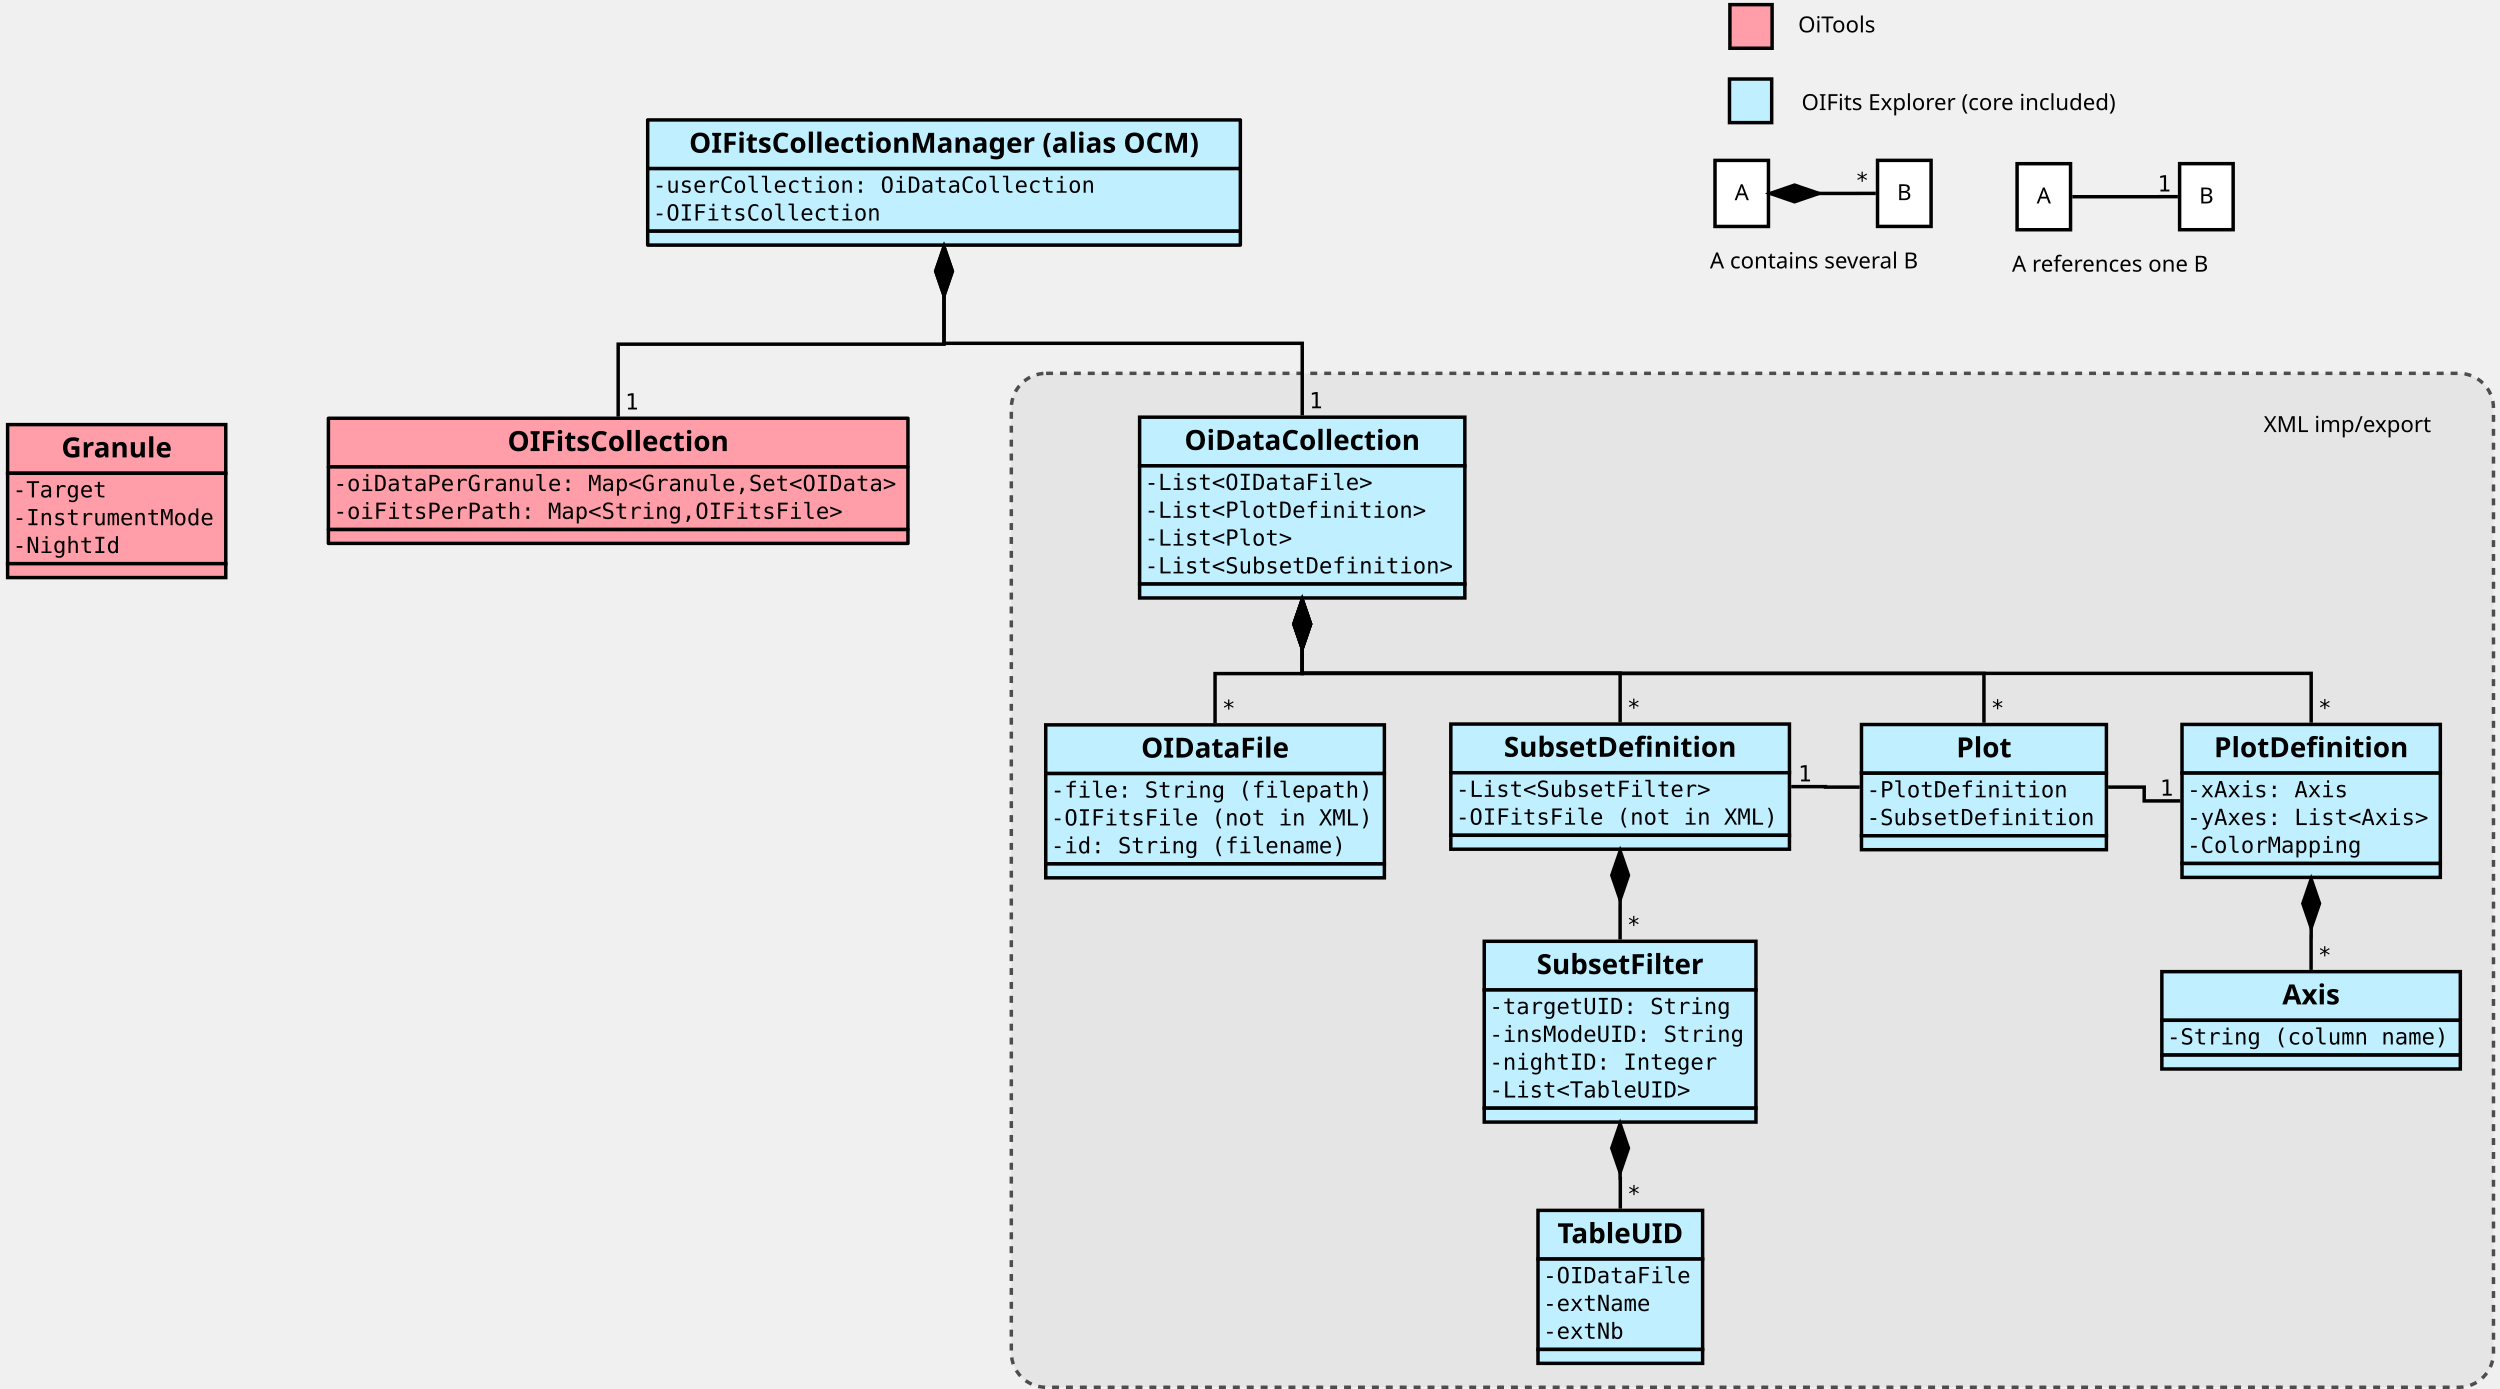
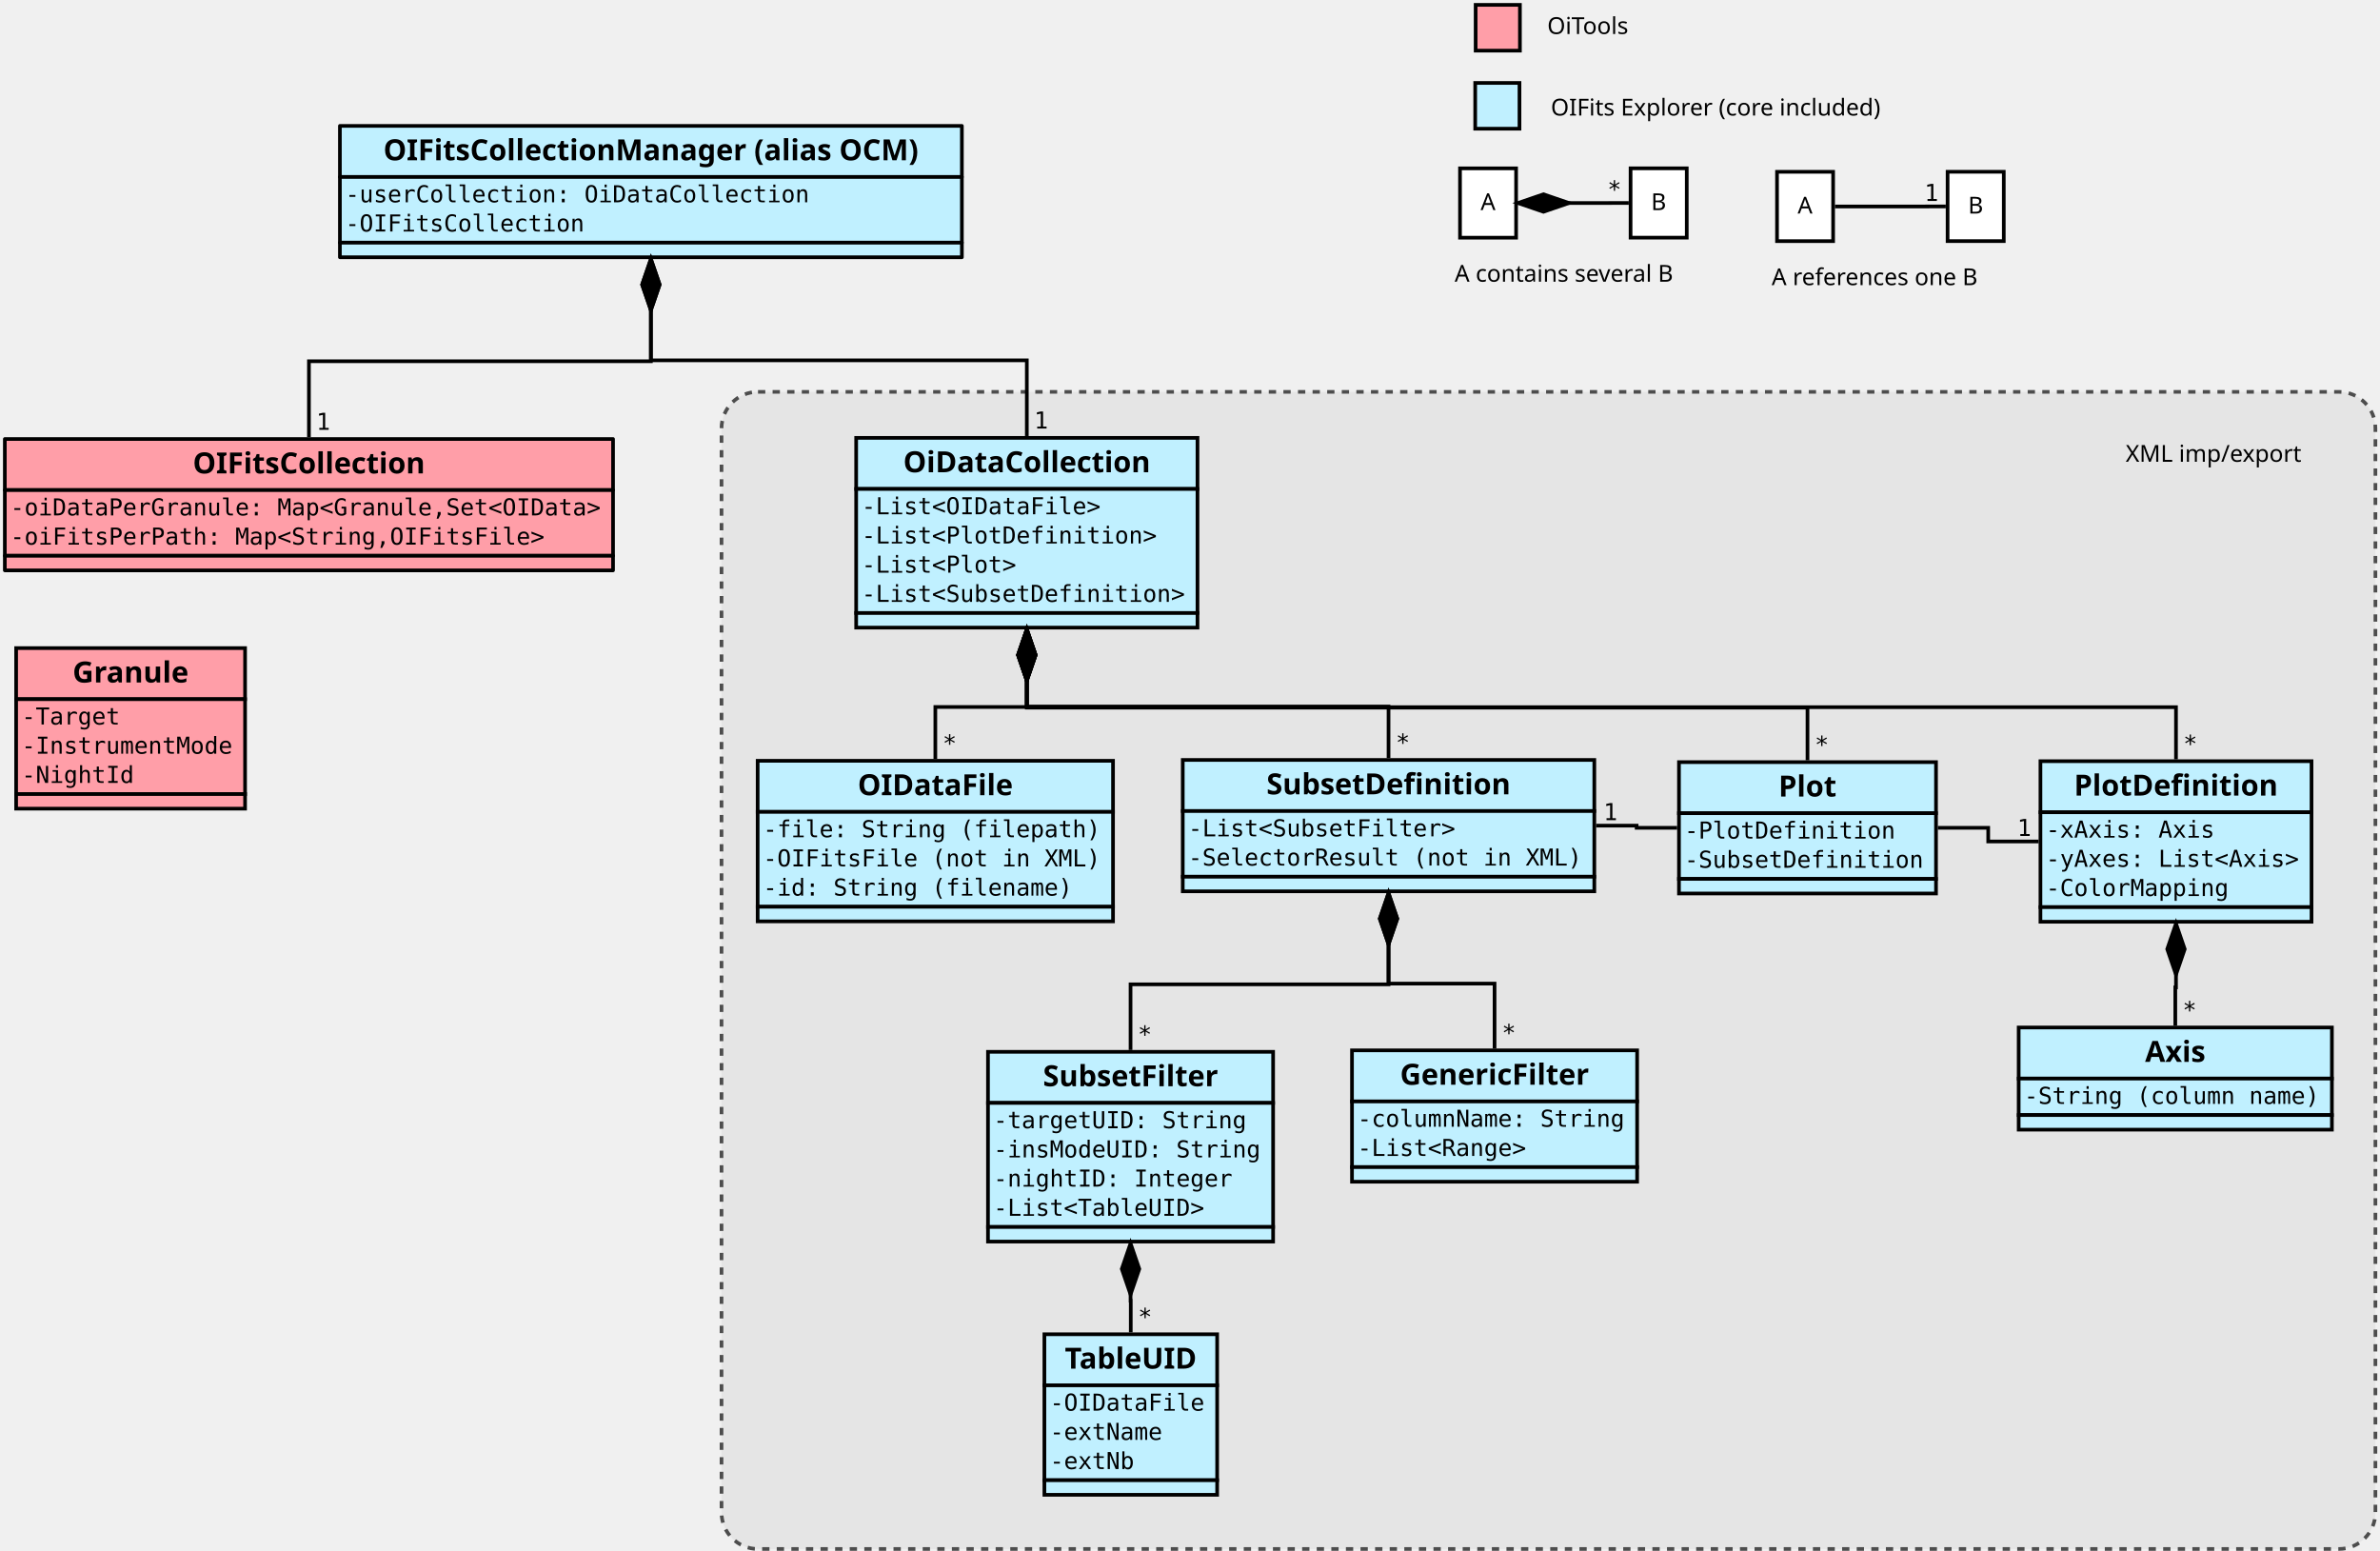
- <svg xmlns="http://www.w3.org/2000/svg" width="72cm" height="40cm" viewBox="-73 89 1433 799">
+ <svg xmlns="http://www.w3.org/2000/svg" width="66cm" height="43cm" viewBox="112 89 1302 850">
  <defs />
  <g id="Background">
-     <rect style="fill: #e5e5e5; fill-opacity: 1; stroke-opacity: 1; stroke-width: 2; stroke-linejoin: round; stroke-dasharray: 4; stroke: #4d4d4d" x="506.192" y="303.774" width="852.66" height="583.305" rx="20" ry="20" />
+     <rect style="fill: #e5e5e5; fill-opacity: 1; stroke-opacity: 1; stroke-width: 2; stroke-linejoin: round; stroke-dasharray: 4; stroke: #4d4d4d" x="506.192" y="303.774" width="906.621" height="634.226" rx="20" ry="20" />
    <g>
      <rect style="fill: #c0f0ff; fill-opacity: 1; stroke-opacity: 1; stroke-width: 2; stroke-linejoin: round; stroke: #000000" x="297" y="158" width="340.95" height="28" />
      <text font-size="16" style="fill: #000000; fill-opacity: 1; stroke: none;text-anchor:middle;font-family:sans-serif;font-style:normal;font-weight:700" x="467.475" y="176.852">OIFitsCollectionManager (alias OCM)</text>
      <rect style="fill: #c0f0ff; fill-opacity: 1; stroke-opacity: 1; stroke-width: 2; stroke-linejoin: round; stroke: #000000" x="297" y="186" width="340.95" height="36" />
      <text font-size="12.8" style="fill: #000000; fill-opacity: 1; stroke: none;text-anchor:start;font-family:monospace;font-style:normal;font-weight:normal" x="300" y="199.881">-userCollection: OiDataCollection</text>
      <text font-size="12.8" style="fill: #000000; fill-opacity: 1; stroke: none;text-anchor:start;font-family:monospace;font-style:normal;font-weight:normal" x="300" y="215.881">-OIFitsCollection</text>
      <rect style="fill: #c0f0ff; fill-opacity: 1; stroke-opacity: 1; stroke-width: 2; stroke-linejoin: round; stroke: #000000" x="297" y="222" width="340.95" height="8" />
    </g>
    <g>
      <rect style="fill: #ff9ea8; fill-opacity: 1; stroke-opacity: 1; stroke-width: 2; stroke-linejoin: round; stroke: #000000" x="113.324" y="329.622" width="333.4" height="28" />
      <text font-size="16" style="fill: #000000; fill-opacity: 1; stroke: none;text-anchor:middle;font-family:sans-serif;font-style:normal;font-weight:700" x="280.024" y="348.474">OIFitsCollection</text>
      <rect style="fill: #ff9ea8; fill-opacity: 1; stroke-opacity: 1; stroke-width: 2; stroke-linejoin: round; stroke: #000000" x="113.324" y="357.622" width="333.4" height="36" />
      <text font-size="12.8" style="fill: #000000; fill-opacity: 1; stroke: none;text-anchor:start;font-family:monospace;font-style:normal;font-weight:normal" x="116.324" y="371.503">-oiDataPerGranule: Map&lt;Granule,Set&lt;OIData&gt;</text>
      <text font-size="12.8" style="fill: #000000; fill-opacity: 1; stroke: none;text-anchor:start;font-family:monospace;font-style:normal;font-weight:normal" x="116.324" y="387.503">-oiFitsPerPath: Map&lt;String,OIFitsFile&gt;</text>
      <rect style="fill: #ff9ea8; fill-opacity: 1; stroke-opacity: 1; stroke-width: 2; stroke-linejoin: round; stroke: #000000" x="113.324" y="393.622" width="333.4" height="8" />
    </g>
    <g>
      <polyline style="fill: none; stroke-opacity: 1; stroke-width: 2; stroke: #000000" points="467.475,256.158 467.475,287 280.024,287 280.024,328.691 " />
      <polygon style="fill: #000000; fill-opacity: 1; stroke-opacity: 1; stroke-width: 2; stroke: #000000" fill-rule="evenodd" points="467.475,230.987 472.275,244.987 467.475,258.987 462.675,244.987 " />
      <text font-size="12.8" style="fill: #000000; fill-opacity: 1; stroke: none;text-anchor:middle;font-family:monospace;font-style:normal;font-weight:normal" x="373.75" y="283.981" />
      <text font-size="12.8" style="fill: #000000; fill-opacity: 1; stroke: none;text-anchor:start;font-family:monospace;font-style:normal;font-weight:normal" x="478.475" y="242.868" />
      <text font-size="12.8" style="fill: #000000; fill-opacity: 1; stroke: none;text-anchor:start;font-family:monospace;font-style:normal;font-weight:normal" x="284.024" y="324.572">1</text>
    </g>
    <rect style="fill: #ff9ea8; fill-opacity: 1; stroke-opacity: 1; stroke-width: 2; stroke: #000000" x="919.58" y="91.67" width="24.276" height="25.085" rx="0" ry="0" />
    <rect style="fill: #c0f0ff; fill-opacity: 1; stroke-opacity: 1; stroke-width: 2; stroke: #000000" x="919.338" y="134.458" width="24.276" height="25.085" rx="0" ry="0" />
    <text font-size="12.8" style="fill: #000000; fill-opacity: 1; stroke: none;text-anchor:start;font-family:sans-serif;font-style:normal;font-weight:normal" x="958.836" y="107.63">
      <tspan x="958.836" y="107.63">OiTools</tspan>
    </text>
    <text font-size="12.8" style="fill: #000000; fill-opacity: 1; stroke: none;text-anchor:start;font-family:sans-serif;font-style:normal;font-weight:normal" x="960.786" y="152.318">
      <tspan x="960.786" y="152.318">OIFits Explorer (core included)</tspan>
    </text>
    <g>
      <rect style="fill: #ffffff; fill-opacity: 1; stroke-opacity: 1; stroke-width: 2; stroke: #000000" x="911.008" y="181.278" width="30.75" height="38" rx="0" ry="0" />
      <text font-size="12.8" style="fill: #000000; fill-opacity: 1; stroke: none;text-anchor:middle;font-family:sans-serif;font-style:normal;font-weight:normal" x="926.383" y="204.16">
        <tspan x="926.383" y="204.16">A</tspan>
      </text>
    </g>
    <g>
      <rect style="fill: #ffffff; fill-opacity: 1; stroke-opacity: 1; stroke-width: 2; stroke: #000000" x="1004.51" y="181.258" width="30.8" height="38" rx="0" ry="0" />
      <text font-size="12.8" style="fill: #000000; fill-opacity: 1; stroke: none;text-anchor:middle;font-family:sans-serif;font-style:normal;font-weight:normal" x="1019.91" y="204.14">
        <tspan x="1019.91" y="204.14">B</tspan>
      </text>
    </g>
    <g>
      <polyline style="fill: none; stroke-opacity: 1; stroke-width: 2; stroke: #000000" points="967.932,200.278 993.296,200.278 993.296,200.258 1003.52,200.258 " />
      <polygon style="fill: #000000; fill-opacity: 1; stroke-opacity: 1; stroke-width: 2; stroke: #000000" fill-rule="evenodd" points="942.76,200.278 956.76,195.478 970.76,200.278 956.76,205.078 " />
      <text font-size="12.8" style="fill: #000000; fill-opacity: 1; stroke: none;text-anchor:start;font-family:monospace;font-style:normal;font-weight:normal" x="995.296" y="197.249" />
      <text font-size="12.8" style="fill: #000000; fill-opacity: 1; stroke: none;text-anchor:start;font-family:monospace;font-style:normal;font-weight:normal" x="974.76" y="197.26" />
      <text font-size="12.8" style="fill: #000000; fill-opacity: 1; stroke: none;text-anchor:end;font-family:monospace;font-style:normal;font-weight:normal" x="999.524" y="197.239">*</text>
    </g>
    <text font-size="12.8" style="fill: #000000; fill-opacity: 1; stroke: none;text-anchor:start;font-family:sans-serif;font-style:normal;font-weight:normal" x="908.078" y="243.396">
      <tspan x="908.078" y="243.396">A contains several B</tspan>
    </text>
    <g>
      <rect style="fill: #c0f0ff; fill-opacity: 1; stroke-opacity: 1; stroke-width: 2; stroke: #000000" x="580" y="329" width="187.1" height="28" />
      <text font-size="16" style="fill: #000000; fill-opacity: 1; stroke: none;text-anchor:middle;font-family:sans-serif;font-style:normal;font-weight:700" x="673.55" y="347.852">OiDataCollection</text>
      <rect style="fill: #c0f0ff; fill-opacity: 1; stroke-opacity: 1; stroke-width: 2; stroke: #000000" x="580" y="357" width="187.1" height="68" />
      <text font-size="12.8" style="fill: #000000; fill-opacity: 1; stroke: none;text-anchor:start;font-family:monospace;font-style:normal;font-weight:normal" x="583" y="370.881">-List&lt;OIDataFile&gt;</text>
      <text font-size="12.8" style="fill: #000000; fill-opacity: 1; stroke: none;text-anchor:start;font-family:monospace;font-style:normal;font-weight:normal" x="583" y="386.881">-List&lt;PlotDefinition&gt;</text>
      <text font-size="12.8" style="fill: #000000; fill-opacity: 1; stroke: none;text-anchor:start;font-family:monospace;font-style:normal;font-weight:normal" x="583" y="402.881">-List&lt;Plot&gt;</text>
      <text font-size="12.8" style="fill: #000000; fill-opacity: 1; stroke: none;text-anchor:start;font-family:monospace;font-style:normal;font-weight:normal" x="583" y="418.881">-List&lt;SubsetDefinition&gt;</text>
      <rect style="fill: #c0f0ff; fill-opacity: 1; stroke-opacity: 1; stroke-width: 2; stroke: #000000" x="580" y="425" width="187.1" height="8" />
    </g>
    <g>
      <polyline style="fill: none; stroke-opacity: 1; stroke-width: 2; stroke: #000000" points="467.475,256.181 467.475,286.501 673.55,286.501 673.55,327.994 " />
      <polygon style="fill: #000000; fill-opacity: 1; stroke-opacity: 1; stroke-width: 2; stroke: #000000" fill-rule="evenodd" points="467.475,231.009 472.275,245.009 467.475,259.009 462.675,245.009 " />
      <text font-size="12.8" style="fill: #000000; fill-opacity: 1; stroke: none;text-anchor:middle;font-family:monospace;font-style:normal;font-weight:normal" x="570.513" y="283.483" />
      <text font-size="12.8" style="fill: #000000; fill-opacity: 1; stroke: none;text-anchor:start;font-family:monospace;font-style:normal;font-weight:normal" x="478.475" y="242.89" />
      <text font-size="12.8" style="fill: #000000; fill-opacity: 1; stroke: none;text-anchor:start;font-family:monospace;font-style:normal;font-weight:normal" x="677.55" y="323.875">1</text>
    </g>
    <g>
      <rect style="fill: #c0f0ff; fill-opacity: 1; stroke-opacity: 1; stroke-width: 2; stroke: #000000" x="526" y="506" width="194.8" height="28" />
      <text font-size="16" style="fill: #000000; fill-opacity: 1; stroke: none;text-anchor:middle;font-family:sans-serif;font-style:normal;font-weight:700" x="623.4" y="524.852">OIDataFile</text>
      <rect style="fill: #c0f0ff; fill-opacity: 1; stroke-opacity: 1; stroke-width: 2; stroke: #000000" x="526" y="534" width="194.8" height="52" />
      <text font-size="12.8" style="fill: #000000; fill-opacity: 1; stroke: none;text-anchor:start;font-family:monospace;font-style:normal;font-weight:normal" x="529" y="547.881">-file: String (filepath)</text>
      <text font-size="12.8" style="fill: #000000; fill-opacity: 1; stroke: none;text-anchor:start;font-family:monospace;font-style:normal;font-weight:normal" x="529" y="563.881">-OIFitsFile (not in XML)</text>
      <text font-size="12.8" style="fill: #000000; fill-opacity: 1; stroke: none;text-anchor:start;font-family:monospace;font-style:normal;font-weight:normal" x="529" y="579.881">-id: String (filename)</text>
      <rect style="fill: #c0f0ff; fill-opacity: 1; stroke-opacity: 1; stroke-width: 2; stroke: #000000" x="526" y="586" width="194.8" height="8" />
    </g>
    <g>
      <polyline style="fill: none; stroke-opacity: 1; stroke-width: 2; stroke: #000000" points="673.55,459.178 673.55,476.5 623.4,476.5 623.4,504.995 " />
      <polygon style="fill: #000000; fill-opacity: 1; stroke-opacity: 1; stroke-width: 2; stroke: #000000" fill-rule="evenodd" points="673.55,434.006 678.35,448.006 673.55,462.006 668.75,448.006 " />
      <text font-size="12.8" style="fill: #000000; fill-opacity: 1; stroke: none;text-anchor:middle;font-family:monospace;font-style:normal;font-weight:normal" x="648.475" y="473.482" />
      <text font-size="12.8" style="fill: #000000; fill-opacity: 1; stroke: none;text-anchor:start;font-family:monospace;font-style:normal;font-weight:normal" x="684.55" y="445.888" />
      <text font-size="12.8" style="fill: #000000; fill-opacity: 1; stroke: none;text-anchor:start;font-family:monospace;font-style:normal;font-weight:normal" x="627.4" y="500.876">*</text>
    </g>
    <g>
-       <rect style="fill: #c0f0ff; fill-opacity: 1; stroke-opacity: 1; stroke-width: 2; stroke: #000000" x="1179.67" y="505.752" width="148.6" height="28" />
-       <text font-size="16" style="fill: #000000; fill-opacity: 1; stroke: none;text-anchor:middle;font-family:sans-serif;font-style:normal;font-weight:700" x="1253.97" y="524.604">PlotDefinition</text>
-       <rect style="fill: #c0f0ff; fill-opacity: 1; stroke-opacity: 1; stroke-width: 2; stroke: #000000" x="1179.67" y="533.752" width="148.6" height="52" />
-       <text font-size="12.8" style="fill: #000000; fill-opacity: 1; stroke: none;text-anchor:start;font-family:monospace;font-style:normal;font-weight:normal" x="1182.67" y="547.633">-xAxis: Axis</text>
-       <text font-size="12.8" style="fill: #000000; fill-opacity: 1; stroke: none;text-anchor:start;font-family:monospace;font-style:normal;font-weight:normal" x="1182.67" y="563.633">-yAxes: List&lt;Axis&gt;</text>
-       <text font-size="12.8" style="fill: #000000; fill-opacity: 1; stroke: none;text-anchor:start;font-family:monospace;font-style:normal;font-weight:normal" x="1182.67" y="579.633">-ColorMapping</text>
-       <rect style="fill: #c0f0ff; fill-opacity: 1; stroke-opacity: 1; stroke-width: 2; stroke: #000000" x="1179.67" y="585.752" width="148.6" height="8" />
-     </g>
-     <g>
-       <polyline style="fill: none; stroke-opacity: 1; stroke-width: 2; stroke: #000000" points="673.55,459.178 673.55,476.376 1253.97,476.376 1253.97,504.747 " />
-       <polygon style="fill: #000000; fill-opacity: 1; stroke-opacity: 1; stroke-width: 2; stroke: #000000" fill-rule="evenodd" points="673.55,434.006 678.35,448.006 673.55,462.006 668.75,448.006 " />
-       <text font-size="12.8" style="fill: #000000; fill-opacity: 1; stroke: none;text-anchor:middle;font-family:monospace;font-style:normal;font-weight:normal" x="963.76" y="473.358" />
-       <text font-size="12.8" style="fill: #000000; fill-opacity: 1; stroke: none;text-anchor:start;font-family:monospace;font-style:normal;font-weight:normal" x="684.55" y="445.888" />
-       <text font-size="12.8" style="fill: #000000; fill-opacity: 1; stroke: none;text-anchor:start;font-family:monospace;font-style:normal;font-weight:normal" x="1257.97" y="500.628">*</text>
-     </g>
-     <g>
-       <rect style="fill: #c0f0ff; fill-opacity: 1; stroke-opacity: 1; stroke-width: 2; stroke: #000000" x="1168.07" y="647.968" width="171.7" height="28" />
-       <text font-size="16" style="fill: #000000; fill-opacity: 1; stroke: none;text-anchor:middle;font-family:sans-serif;font-style:normal;font-weight:700" x="1253.92" y="666.82">Axis</text>
-       <rect style="fill: #c0f0ff; fill-opacity: 1; stroke-opacity: 1; stroke-width: 2; stroke: #000000" x="1168.07" y="675.968" width="171.7" height="20" />
-       <text font-size="12.8" style="fill: #000000; fill-opacity: 1; stroke: none;text-anchor:start;font-family:monospace;font-style:normal;font-weight:normal" x="1171.07" y="689.849">-String (column name)</text>
-       <rect style="fill: #c0f0ff; fill-opacity: 1; stroke-opacity: 1; stroke-width: 2; stroke: #000000" x="1168.07" y="695.968" width="171.7" height="8" />
-     </g>
-     <g>
-       <polyline style="fill: none; stroke-opacity: 1; stroke-width: 2; stroke: #000000" points="1253.97,619.929 1253.97,627.859 1253.92,627.859 1253.92,646.961 " />
-       <polygon style="fill: #000000; fill-opacity: 1; stroke-opacity: 1; stroke-width: 2; stroke: #000000" fill-rule="evenodd" points="1253.97,594.757 1258.77,608.757 1253.97,622.757 1249.17,608.757 " />
-       <text font-size="12.8" style="fill: #000000; fill-opacity: 1; stroke: none;text-anchor:middle;font-family:monospace;font-style:normal;font-weight:normal" x="1253.95" y="624.84" />
-       <text font-size="12.8" style="fill: #000000; fill-opacity: 1; stroke: none;text-anchor:start;font-family:monospace;font-style:normal;font-weight:normal" x="1264.97" y="606.639" />
-       <text font-size="12.8" style="fill: #000000; fill-opacity: 1; stroke: none;text-anchor:start;font-family:monospace;font-style:normal;font-weight:normal" x="1257.92" y="642.842">*</text>
-     </g>
-     <text font-size="12.8" style="fill: #000000; fill-opacity: 1; stroke: none;text-anchor:start;font-family:sans-serif;font-style:normal;font-weight:normal" x="932.522" y="595.426">
-       <tspan x="932.522" y="595.426" />
-     </text>
-     <text font-size="12.8" style="fill: #000000; fill-opacity: 1; stroke: none;text-anchor:start;font-family:sans-serif;font-style:normal;font-weight:normal" x="1226.65" y="337.566">
-       <tspan x="1226.65" y="337.566">XML imp/export</tspan>
-     </text>
-     <g>
-       <rect style="fill: #c0f0ff; fill-opacity: 1; stroke-opacity: 1; stroke-width: 2; stroke: #000000" x="995.272" y="505.81" width="140.9" height="28" />
-       <text font-size="16" style="fill: #000000; fill-opacity: 1; stroke: none;text-anchor:middle;font-family:sans-serif;font-style:normal;font-weight:700" x="1065.72" y="524.662">Plot</text>
-       <rect style="fill: #c0f0ff; fill-opacity: 1; stroke-opacity: 1; stroke-width: 2; stroke: #000000" x="995.272" y="533.81" width="140.9" height="36" />
-       <text font-size="12.8" style="fill: #000000; fill-opacity: 1; stroke: none;text-anchor:start;font-family:monospace;font-style:normal;font-weight:normal" x="998.272" y="547.691">-PlotDefinition</text>
-       <text font-size="12.8" style="fill: #000000; fill-opacity: 1; stroke: none;text-anchor:start;font-family:monospace;font-style:normal;font-weight:normal" x="998.272" y="563.691">-SubsetDefinition</text>
-       <rect style="fill: #c0f0ff; fill-opacity: 1; stroke-opacity: 1; stroke-width: 2; stroke: #000000" x="995.272" y="569.81" width="140.9" height="8" />
-     </g>
-     <g>
-       <polyline style="fill: none; stroke-opacity: 1; stroke-width: 2; stroke: #000000" points="1178.66,549.752 1157.92,549.752 1157.92,541.81 1137.18,541.81 " />
-       <text font-size="12.8" style="fill: #000000; fill-opacity: 1; stroke: none;text-anchor:start;font-family:monospace;font-style:normal;font-weight:normal" x="1159.92" y="542.762" />
-       <text font-size="12.8" style="fill: #000000; fill-opacity: 1; stroke: none;text-anchor:end;font-family:monospace;font-style:normal;font-weight:normal" x="1174.66" y="546.733">1</text>
-       <text font-size="12.8" style="fill: #000000; fill-opacity: 1; stroke: none;text-anchor:start;font-family:monospace;font-style:normal;font-weight:normal" x="1141.18" y="538.791" />
-     </g>
-     <g>
-       <polyline style="fill: none; stroke-opacity: 1; stroke-width: 2; stroke: #000000" points="673.55,459.178 673.55,476.404 1065.72,476.404 1065.72,504.801 " />
-       <polygon style="fill: #000000; fill-opacity: 1; stroke-opacity: 1; stroke-width: 2; stroke: #000000" fill-rule="evenodd" points="673.55,434.006 678.35,448.006 673.55,462.006 668.75,448.006 " />
-       <text font-size="12.8" style="fill: #000000; fill-opacity: 1; stroke: none;text-anchor:middle;font-family:monospace;font-style:normal;font-weight:normal" x="869.636" y="473.385" />
-       <text font-size="12.8" style="fill: #000000; fill-opacity: 1; stroke: none;text-anchor:start;font-family:monospace;font-style:normal;font-weight:normal" x="684.55" y="445.888" />
-       <text font-size="12.8" style="fill: #000000; fill-opacity: 1; stroke: none;text-anchor:start;font-family:monospace;font-style:normal;font-weight:normal" x="1069.72" y="500.682">*</text>
+       <rect style="fill: #c0f0ff; fill-opacity: 1; stroke-opacity: 1; stroke-width: 2; stroke: #000000" x="1229.19" y="506.211" width="148.6" height="28" />
+       <text font-size="16" style="fill: #000000; fill-opacity: 1; stroke: none;text-anchor:middle;font-family:sans-serif;font-style:normal;font-weight:700" x="1303.49" y="525.062">PlotDefinition</text>
+       <rect style="fill: #c0f0ff; fill-opacity: 1; stroke-opacity: 1; stroke-width: 2; stroke: #000000" x="1229.19" y="534.211" width="148.6" height="52" />
+       <text font-size="12.8" style="fill: #000000; fill-opacity: 1; stroke: none;text-anchor:start;font-family:monospace;font-style:normal;font-weight:normal" x="1232.19" y="548.092">-xAxis: Axis</text>
+       <text font-size="12.8" style="fill: #000000; fill-opacity: 1; stroke: none;text-anchor:start;font-family:monospace;font-style:normal;font-weight:normal" x="1232.19" y="564.092">-yAxes: List&lt;Axis&gt;</text>
+       <text font-size="12.8" style="fill: #000000; fill-opacity: 1; stroke: none;text-anchor:start;font-family:monospace;font-style:normal;font-weight:normal" x="1232.19" y="580.092">-ColorMapping</text>
+       <rect style="fill: #c0f0ff; fill-opacity: 1; stroke-opacity: 1; stroke-width: 2; stroke: #000000" x="1229.19" y="586.211" width="148.6" height="8" />
+     </g>
+     <g>
+       <polyline style="fill: none; stroke-opacity: 1; stroke-width: 2; stroke: #000000" points="673.55,459.178 673.55,476.606 1303.49,476.606 1303.49,505.205 " />
+       <polygon style="fill: #000000; fill-opacity: 1; stroke-opacity: 1; stroke-width: 2; stroke: #000000" fill-rule="evenodd" points="673.55,434.006 678.35,448.006 673.55,462.006 668.75,448.006 " />
+       <text font-size="12.8" style="fill: #000000; fill-opacity: 1; stroke: none;text-anchor:middle;font-family:monospace;font-style:normal;font-weight:normal" x="988.519" y="473.587" />
+       <text font-size="12.8" style="fill: #000000; fill-opacity: 1; stroke: none;text-anchor:start;font-family:monospace;font-style:normal;font-weight:normal" x="684.55" y="445.888" />
+       <text font-size="12.8" style="fill: #000000; fill-opacity: 1; stroke: none;text-anchor:start;font-family:monospace;font-style:normal;font-weight:normal" x="1307.49" y="501.086">*</text>
+     </g>
+     <g>
+       <rect style="fill: #c0f0ff; fill-opacity: 1; stroke-opacity: 1; stroke-width: 2; stroke: #000000" x="1217.26" y="652.173" width="171.7" height="28" />
+       <text font-size="16" style="fill: #000000; fill-opacity: 1; stroke: none;text-anchor:middle;font-family:sans-serif;font-style:normal;font-weight:700" x="1303.11" y="671.025">Axis</text>
+       <rect style="fill: #c0f0ff; fill-opacity: 1; stroke-opacity: 1; stroke-width: 2; stroke: #000000" x="1217.26" y="680.173" width="171.7" height="20" />
+       <text font-size="12.8" style="fill: #000000; fill-opacity: 1; stroke: none;text-anchor:start;font-family:monospace;font-style:normal;font-weight:normal" x="1220.26" y="694.054">-String (column name)</text>
+       <rect style="fill: #c0f0ff; fill-opacity: 1; stroke-opacity: 1; stroke-width: 2; stroke: #000000" x="1217.26" y="700.173" width="171.7" height="8" />
+     </g>
+     <g>
+       <polyline style="fill: none; stroke-opacity: 1; stroke-width: 2; stroke: #000000" points="1303.49,620.388 1303.49,630.191 1303.11,630.191 1303.11,651.166 " />
+       <polygon style="fill: #000000; fill-opacity: 1; stroke-opacity: 1; stroke-width: 2; stroke: #000000" fill-rule="evenodd" points="1303.49,595.216 1308.29,609.216 1303.49,623.216 1298.69,609.216 " />
+       <text font-size="12.8" style="fill: #000000; fill-opacity: 1; stroke: none;text-anchor:middle;font-family:monospace;font-style:normal;font-weight:normal" x="1303.3" y="627.172" />
+       <text font-size="12.8" style="fill: #000000; fill-opacity: 1; stroke: none;text-anchor:start;font-family:monospace;font-style:normal;font-weight:normal" x="1314.49" y="607.097" />
+       <text font-size="12.8" style="fill: #000000; fill-opacity: 1; stroke: none;text-anchor:start;font-family:monospace;font-style:normal;font-weight:normal" x="1307.11" y="647.047">*</text>
+     </g>
+     <text font-size="12.8" style="fill: #000000; fill-opacity: 1; stroke: none;text-anchor:start;font-family:sans-serif;font-style:normal;font-weight:normal" x="959.502" y="620.887">
+       <tspan x="959.502" y="620.887" />
+     </text>
+     <text font-size="12.8" style="fill: #000000; fill-opacity: 1; stroke: none;text-anchor:start;font-family:sans-serif;font-style:normal;font-weight:normal" x="1275.93" y="342.105">
+       <tspan x="1275.93" y="342.105">XML imp/export</tspan>
+     </text>
+     <g>
+       <rect style="fill: #c0f0ff; fill-opacity: 1; stroke-opacity: 1; stroke-width: 2; stroke: #000000" x="1031.04" y="506.727" width="140.9" height="28" />
+       <text font-size="16" style="fill: #000000; fill-opacity: 1; stroke: none;text-anchor:middle;font-family:sans-serif;font-style:normal;font-weight:700" x="1101.49" y="525.579">Plot</text>
+       <rect style="fill: #c0f0ff; fill-opacity: 1; stroke-opacity: 1; stroke-width: 2; stroke: #000000" x="1031.04" y="534.727" width="140.9" height="36" />
+       <text font-size="12.8" style="fill: #000000; fill-opacity: 1; stroke: none;text-anchor:start;font-family:monospace;font-style:normal;font-weight:normal" x="1034.04" y="548.608">-PlotDefinition</text>
+       <text font-size="12.8" style="fill: #000000; fill-opacity: 1; stroke: none;text-anchor:start;font-family:monospace;font-style:normal;font-weight:normal" x="1034.04" y="564.608">-SubsetDefinition</text>
+       <rect style="fill: #c0f0ff; fill-opacity: 1; stroke-opacity: 1; stroke-width: 2; stroke: #000000" x="1031.04" y="570.727" width="140.9" height="8" />
+     </g>
+     <g>
+       <polyline style="fill: none; stroke-opacity: 1; stroke-width: 2; stroke: #000000" points="1228.18,550.211 1200.56,550.211 1200.56,542.727 1172.94,542.727 " />
+       <text font-size="12.8" style="fill: #000000; fill-opacity: 1; stroke: none;text-anchor:start;font-family:monospace;font-style:normal;font-weight:normal" x="1202.56" y="543.45" />
+       <text font-size="12.8" style="fill: #000000; fill-opacity: 1; stroke: none;text-anchor:end;font-family:monospace;font-style:normal;font-weight:normal" x="1224.18" y="547.192">1</text>
+       <text font-size="12.8" style="fill: #000000; fill-opacity: 1; stroke: none;text-anchor:start;font-family:monospace;font-style:normal;font-weight:normal" x="1176.94" y="539.708" />
+     </g>
+     <g>
+       <polyline style="fill: none; stroke-opacity: 1; stroke-width: 2; stroke: #000000" points="673.55,459.178 673.55,476.862 1101.49,476.862 1101.49,505.718 " />
+       <polygon style="fill: #000000; fill-opacity: 1; stroke-opacity: 1; stroke-width: 2; stroke: #000000" fill-rule="evenodd" points="673.55,434.006 678.35,448.006 673.55,462.006 668.75,448.006 " />
+       <text font-size="12.8" style="fill: #000000; fill-opacity: 1; stroke: none;text-anchor:middle;font-family:monospace;font-style:normal;font-weight:normal" x="887.518" y="473.843" />
+       <text font-size="12.8" style="fill: #000000; fill-opacity: 1; stroke: none;text-anchor:start;font-family:monospace;font-style:normal;font-weight:normal" x="684.55" y="445.888" />
+       <text font-size="12.8" style="fill: #000000; fill-opacity: 1; stroke: none;text-anchor:start;font-family:monospace;font-style:normal;font-weight:normal" x="1105.49" y="501.599">*</text>
    </g>
    <g>
      <rect style="fill: #ffffff; fill-opacity: 1; stroke-opacity: 1; stroke-width: 2; stroke: #000000" x="1084.79" y="183.167" width="30.75" height="38" rx="0" ry="0" />
      <text font-size="12.8" style="fill: #000000; fill-opacity: 1; stroke: none;text-anchor:middle;font-family:sans-serif;font-style:normal;font-weight:normal" x="1100.16" y="206.049">
        <tspan x="1100.16" y="206.049">A</tspan>
      </text>
    </g>
    <g>
      <rect style="fill: #ffffff; fill-opacity: 1; stroke-opacity: 1; stroke-width: 2; stroke: #000000" x="1178.29" y="183.147" width="30.8" height="38" rx="0" ry="0" />
      <text font-size="12.8" style="fill: #000000; fill-opacity: 1; stroke: none;text-anchor:middle;font-family:sans-serif;font-style:normal;font-weight:normal" x="1193.69" y="206.029">
        <tspan x="1193.69" y="206.029">B</tspan>
      </text>
    </g>
    <g>
      <polyline style="fill: none; stroke-opacity: 1; stroke-width: 2; stroke: #000000" points="1116.54,202.167 1167.07,202.168 1167.07,202.148 1177.3,202.148 " />
      <text font-size="12.8" style="fill: #000000; fill-opacity: 1; stroke: none;text-anchor:start;font-family:monospace;font-style:normal;font-weight:normal" x="1169.07" y="199.139" />
      <text font-size="12.8" style="fill: #000000; fill-opacity: 1; stroke: none;text-anchor:start;font-family:monospace;font-style:normal;font-weight:normal" x="1120.54" y="199.149" />
      <text font-size="12.8" style="fill: #000000; fill-opacity: 1; stroke: none;text-anchor:end;font-family:monospace;font-style:normal;font-weight:normal" x="1173.3" y="199.129">1</text>
    </g>
    <text font-size="12.8" style="fill: #000000; fill-opacity: 1; stroke: none;text-anchor:start;font-family:sans-serif;font-style:normal;font-weight:normal" x="1081.86" y="245.286">
      <tspan x="1081.86" y="245.286">A references one B</tspan>
    </text>
    <g>
-       <rect style="fill: #c0f0ff; fill-opacity: 1; stroke-opacity: 1; stroke-width: 2; stroke: #000000" x="759.032" y="505.534" width="194.8" height="28" />
-       <text font-size="16" style="fill: #000000; fill-opacity: 1; stroke: none;text-anchor:middle;font-family:sans-serif;font-style:normal;font-weight:700" x="856.432" y="524.386">SubsetDefinition</text>
-       <rect style="fill: #c0f0ff; fill-opacity: 1; stroke-opacity: 1; stroke-width: 2; stroke: #000000" x="759.032" y="533.534" width="194.8" height="36" />
+       <rect style="fill: #c0f0ff; fill-opacity: 1; stroke-opacity: 1; stroke-width: 2; stroke: #000000" x="759.032" y="505.534" width="225.6" height="28" />
+       <text font-size="16" style="fill: #000000; fill-opacity: 1; stroke: none;text-anchor:middle;font-family:sans-serif;font-style:normal;font-weight:700" x="871.832" y="524.386">SubsetDefinition</text>
+       <rect style="fill: #c0f0ff; fill-opacity: 1; stroke-opacity: 1; stroke-width: 2; stroke: #000000" x="759.032" y="533.534" width="225.6" height="36" />
      <text font-size="12.8" style="fill: #000000; fill-opacity: 1; stroke: none;text-anchor:start;font-family:monospace;font-style:normal;font-weight:normal" x="762.032" y="547.415">-List&lt;SubsetFilter&gt;</text>
-       <text font-size="12.8" style="fill: #000000; fill-opacity: 1; stroke: none;text-anchor:start;font-family:monospace;font-style:normal;font-weight:normal" x="762.032" y="563.415">-OIFitsFile (not in XML)</text>
-       <rect style="fill: #c0f0ff; fill-opacity: 1; stroke-opacity: 1; stroke-width: 2; stroke: #000000" x="759.032" y="569.534" width="194.8" height="8" />
-     </g>
-     <g>
-       <polyline style="fill: none; stroke-opacity: 1; stroke-width: 2; stroke: #000000" points="673.55,459.178 673.55,476.266 856.432,476.266 856.432,504.525 " />
-       <polygon style="fill: #000000; fill-opacity: 1; stroke-opacity: 1; stroke-width: 2; stroke: #000000" fill-rule="evenodd" points="673.55,434.006 678.35,448.006 673.55,462.006 668.75,448.006 " />
-       <text font-size="12.8" style="fill: #000000; fill-opacity: 1; stroke: none;text-anchor:middle;font-family:monospace;font-style:normal;font-weight:normal" x="764.991" y="473.247" />
-       <text font-size="12.8" style="fill: #000000; fill-opacity: 1; stroke: none;text-anchor:start;font-family:monospace;font-style:normal;font-weight:normal" x="684.55" y="445.888" />
-       <text font-size="12.8" style="fill: #000000; fill-opacity: 1; stroke: none;text-anchor:start;font-family:monospace;font-style:normal;font-weight:normal" x="860.432" y="500.406">*</text>
-     </g>
-     <g>
-       <rect style="fill: #c0f0ff; fill-opacity: 1; stroke-opacity: 1; stroke-width: 2; stroke: #000000" x="778.26" y="630.512" width="156.3" height="28" />
-       <text font-size="16" style="fill: #000000; fill-opacity: 1; stroke: none;text-anchor:middle;font-family:sans-serif;font-style:normal;font-weight:700" x="856.41" y="649.364">SubsetFilter</text>
-       <rect style="fill: #c0f0ff; fill-opacity: 1; stroke-opacity: 1; stroke-width: 2; stroke: #000000" x="778.26" y="658.512" width="156.3" height="68" />
-       <text font-size="12.8" style="fill: #000000; fill-opacity: 1; stroke: none;text-anchor:start;font-family:monospace;font-style:normal;font-weight:normal" x="781.26" y="672.393">-targetUID: String</text>
-       <text font-size="12.8" style="fill: #000000; fill-opacity: 1; stroke: none;text-anchor:start;font-family:monospace;font-style:normal;font-weight:normal" x="781.26" y="688.393">-insModeUID: String</text>
-       <text font-size="12.8" style="fill: #000000; fill-opacity: 1; stroke: none;text-anchor:start;font-family:monospace;font-style:normal;font-weight:normal" x="781.26" y="704.393">-nightID: Integer</text>
-       <text font-size="12.8" style="fill: #000000; fill-opacity: 1; stroke: none;text-anchor:start;font-family:monospace;font-style:normal;font-weight:normal" x="781.26" y="720.393">-List&lt;TableUID&gt;</text>
-       <rect style="fill: #c0f0ff; fill-opacity: 1; stroke-opacity: 1; stroke-width: 2; stroke: #000000" x="778.26" y="726.512" width="156.3" height="8" />
-     </g>
-     <g>
-       <polyline style="fill: none; stroke-opacity: 1; stroke-width: 2; stroke: #000000" points="856.432,603.715 856.432,611.024 856.41,611.024 856.41,629.506 " />
-       <polygon style="fill: #000000; fill-opacity: 1; stroke-opacity: 1; stroke-width: 2; stroke: #000000" fill-rule="evenodd" points="856.432,578.543 861.232,592.543 856.432,606.543 851.632,592.543 " />
-       <text font-size="12.8" style="fill: #000000; fill-opacity: 1; stroke: none;text-anchor:middle;font-family:monospace;font-style:normal;font-weight:normal" x="856.421" y="608.006" />
-       <text font-size="12.8" style="fill: #000000; fill-opacity: 1; stroke: none;text-anchor:start;font-family:monospace;font-style:normal;font-weight:normal" x="867.432" y="590.424" />
-       <text font-size="12.8" style="fill: #000000; fill-opacity: 1; stroke: none;text-anchor:start;font-family:monospace;font-style:normal;font-weight:normal" x="860.41" y="625.387">*</text>
-     </g>
-     <g>
-       <rect style="fill: #c0f0ff; fill-opacity: 1; stroke-opacity: 1; stroke-width: 2; stroke: #000000" x="809.18" y="785.312" width="94.7" height="28" />
-       <text font-size="16" style="fill: #000000; fill-opacity: 1; stroke: none;text-anchor:middle;font-family:sans-serif;font-style:normal;font-weight:700" x="856.53" y="804.164">TableUID</text>
-       <rect style="fill: #c0f0ff; fill-opacity: 1; stroke-opacity: 1; stroke-width: 2; stroke: #000000" x="809.18" y="813.312" width="94.7" height="52" />
-       <text font-size="12.8" style="fill: #000000; fill-opacity: 1; stroke: none;text-anchor:start;font-family:monospace;font-style:normal;font-weight:normal" x="812.18" y="827.193">-OIDataFile</text>
-       <text font-size="12.8" style="fill: #000000; fill-opacity: 1; stroke: none;text-anchor:start;font-family:monospace;font-style:normal;font-weight:normal" x="812.18" y="843.193">-extName</text>
-       <text font-size="12.8" style="fill: #000000; fill-opacity: 1; stroke: none;text-anchor:start;font-family:monospace;font-style:normal;font-weight:normal" x="812.18" y="859.193">-extNb</text>
-       <rect style="fill: #c0f0ff; fill-opacity: 1; stroke-opacity: 1; stroke-width: 2; stroke: #000000" x="809.18" y="865.312" width="94.7" height="8" />
-     </g>
-     <g>
-       <polyline style="fill: none; stroke-opacity: 1; stroke-width: 2; stroke: #000000" points="856.41,760.69 856.41,766.912 856.53,766.912 856.53,784.307 " />
-       <polygon style="fill: #000000; fill-opacity: 1; stroke-opacity: 1; stroke-width: 2; stroke: #000000" fill-rule="evenodd" points="856.41,735.518 861.21,749.518 856.41,763.518 851.61,749.518 " />
-       <text font-size="12.8" style="fill: #000000; fill-opacity: 1; stroke: none;text-anchor:middle;font-family:monospace;font-style:normal;font-weight:normal" x="856.47" y="763.894" />
-       <text font-size="12.8" style="fill: #000000; fill-opacity: 1; stroke: none;text-anchor:start;font-family:monospace;font-style:normal;font-weight:normal" x="867.41" y="747.4" />
-       <text font-size="12.8" style="fill: #000000; fill-opacity: 1; stroke: none;text-anchor:start;font-family:monospace;font-style:normal;font-weight:normal" x="860.53" y="780.188">*</text>
-     </g>
-     <g>
-       <polyline style="fill: none; stroke-opacity: 1; stroke-width: 2; stroke: #000000" points="994.263,541.81 974.551,541.81 974.551,541.534 954.838,541.534 " />
-       <text font-size="12.8" style="fill: #000000; fill-opacity: 1; stroke: none;text-anchor:start;font-family:monospace;font-style:normal;font-weight:normal" x="976.551" y="538.653" />
-       <text font-size="12.8" style="fill: #000000; fill-opacity: 1; stroke: none;text-anchor:end;font-family:monospace;font-style:normal;font-weight:normal" x="990.263" y="538.791" />
-       <text font-size="12.8" style="fill: #000000; fill-opacity: 1; stroke: none;text-anchor:start;font-family:monospace;font-style:normal;font-weight:normal" x="958.838" y="538.515">1</text>
-     </g>
-     <g>
-       <rect style="fill: #ff9ea8; fill-opacity: 1; stroke-opacity: 1; stroke-width: 2; stroke: #000000" x="-71.219" y="333.268" width="125.5" height="28" />
-       <text font-size="16" style="fill: #000000; fill-opacity: 1; stroke: none;text-anchor:middle;font-family:sans-serif;font-style:normal;font-weight:700" x="-8.469" y="352.12">Granule</text>
-       <rect style="fill: #ff9ea8; fill-opacity: 1; stroke-opacity: 1; stroke-width: 2; stroke: #000000" x="-71.219" y="361.268" width="125.5" height="52" />
-       <text font-size="12.8" style="fill: #000000; fill-opacity: 1; stroke: none;text-anchor:start;font-family:monospace;font-style:normal;font-weight:normal" x="-68.219" y="375.149">-Target</text>
-       <text font-size="12.8" style="fill: #000000; fill-opacity: 1; stroke: none;text-anchor:start;font-family:monospace;font-style:normal;font-weight:normal" x="-68.219" y="391.149">-InstrumentMode</text>
-       <text font-size="12.8" style="fill: #000000; fill-opacity: 1; stroke: none;text-anchor:start;font-family:monospace;font-style:normal;font-weight:normal" x="-68.219" y="407.149">-NightId</text>
-       <rect style="fill: #ff9ea8; fill-opacity: 1; stroke-opacity: 1; stroke-width: 2; stroke: #000000" x="-71.219" y="413.268" width="125.5" height="8" />
+       <text font-size="12.8" style="fill: #000000; fill-opacity: 1; stroke: none;text-anchor:start;font-family:monospace;font-style:normal;font-weight:normal" x="762.032" y="563.415">-SelectorResult (not in XML)</text>
+       <rect style="fill: #c0f0ff; fill-opacity: 1; stroke-opacity: 1; stroke-width: 2; stroke: #000000" x="759.032" y="569.534" width="225.6" height="8" />
+     </g>
+     <g>
+       <polyline style="fill: none; stroke-opacity: 1; stroke-width: 2; stroke: #000000" points="673.55,459.178 673.55,476.266 871.832,476.266 871.832,504.525 " />
+       <polygon style="fill: #000000; fill-opacity: 1; stroke-opacity: 1; stroke-width: 2; stroke: #000000" fill-rule="evenodd" points="673.55,434.006 678.35,448.006 673.55,462.006 668.75,448.006 " />
+       <text font-size="12.8" style="fill: #000000; fill-opacity: 1; stroke: none;text-anchor:middle;font-family:monospace;font-style:normal;font-weight:normal" x="772.691" y="473.247" />
+       <text font-size="12.8" style="fill: #000000; fill-opacity: 1; stroke: none;text-anchor:start;font-family:monospace;font-style:normal;font-weight:normal" x="684.55" y="445.888" />
+       <text font-size="12.8" style="fill: #000000; fill-opacity: 1; stroke: none;text-anchor:start;font-family:monospace;font-style:normal;font-weight:normal" x="875.832" y="500.406">*</text>
+     </g>
+     <g>
+       <rect style="fill: #c0f0ff; fill-opacity: 1; stroke-opacity: 1; stroke-width: 2; stroke: #000000" x="652.26" y="665.512" width="156.3" height="28" />
+       <text font-size="16" style="fill: #000000; fill-opacity: 1; stroke: none;text-anchor:middle;font-family:sans-serif;font-style:normal;font-weight:700" x="730.41" y="684.364">SubsetFilter</text>
+       <rect style="fill: #c0f0ff; fill-opacity: 1; stroke-opacity: 1; stroke-width: 2; stroke: #000000" x="652.26" y="693.512" width="156.3" height="68" />
+       <text font-size="12.8" style="fill: #000000; fill-opacity: 1; stroke: none;text-anchor:start;font-family:monospace;font-style:normal;font-weight:normal" x="655.26" y="707.393">-targetUID: String</text>
+       <text font-size="12.8" style="fill: #000000; fill-opacity: 1; stroke: none;text-anchor:start;font-family:monospace;font-style:normal;font-weight:normal" x="655.26" y="723.393">-insModeUID: String</text>
+       <text font-size="12.8" style="fill: #000000; fill-opacity: 1; stroke: none;text-anchor:start;font-family:monospace;font-style:normal;font-weight:normal" x="655.26" y="739.393">-nightID: Integer</text>
+       <text font-size="12.8" style="fill: #000000; fill-opacity: 1; stroke: none;text-anchor:start;font-family:monospace;font-style:normal;font-weight:normal" x="655.26" y="755.393">-List&lt;TableUID&gt;</text>
+       <rect style="fill: #c0f0ff; fill-opacity: 1; stroke-opacity: 1; stroke-width: 2; stroke: #000000" x="652.26" y="761.512" width="156.3" height="8" />
+     </g>
+     <g>
+       <polyline style="fill: none; stroke-opacity: 1; stroke-width: 2; stroke: #000000" points="871.832,603.715 871.832,628.524 730.41,628.524 730.41,664.506 " />
+       <polygon style="fill: #000000; fill-opacity: 1; stroke-opacity: 1; stroke-width: 2; stroke: #000000" fill-rule="evenodd" points="871.832,578.543 876.632,592.543 871.832,606.543 867.032,592.543 " />
+       <text font-size="12.8" style="fill: #000000; fill-opacity: 1; stroke: none;text-anchor:middle;font-family:monospace;font-style:normal;font-weight:normal" x="801.121" y="625.506" />
+       <text font-size="12.8" style="fill: #000000; fill-opacity: 1; stroke: none;text-anchor:start;font-family:monospace;font-style:normal;font-weight:normal" x="882.832" y="590.424" />
+       <text font-size="12.8" style="fill: #000000; fill-opacity: 1; stroke: none;text-anchor:start;font-family:monospace;font-style:normal;font-weight:normal" x="734.41" y="660.387">*</text>
+     </g>
+     <g>
+       <rect style="fill: #c0f0ff; fill-opacity: 1; stroke-opacity: 1; stroke-width: 2; stroke: #000000" x="683.18" y="820.312" width="94.7" height="28" />
+       <text font-size="16" style="fill: #000000; fill-opacity: 1; stroke: none;text-anchor:middle;font-family:sans-serif;font-style:normal;font-weight:700" x="730.53" y="839.164">TableUID</text>
+       <rect style="fill: #c0f0ff; fill-opacity: 1; stroke-opacity: 1; stroke-width: 2; stroke: #000000" x="683.18" y="848.312" width="94.7" height="52" />
+       <text font-size="12.8" style="fill: #000000; fill-opacity: 1; stroke: none;text-anchor:start;font-family:monospace;font-style:normal;font-weight:normal" x="686.18" y="862.193">-OIDataFile</text>
+       <text font-size="12.8" style="fill: #000000; fill-opacity: 1; stroke: none;text-anchor:start;font-family:monospace;font-style:normal;font-weight:normal" x="686.18" y="878.193">-extName</text>
+       <text font-size="12.8" style="fill: #000000; fill-opacity: 1; stroke: none;text-anchor:start;font-family:monospace;font-style:normal;font-weight:normal" x="686.18" y="894.193">-extNb</text>
+       <rect style="fill: #c0f0ff; fill-opacity: 1; stroke-opacity: 1; stroke-width: 2; stroke: #000000" x="683.18" y="900.312" width="94.7" height="8" />
+     </g>
+     <g>
+       <polyline style="fill: none; stroke-opacity: 1; stroke-width: 2; stroke: #000000" points="730.41,795.69 730.41,801.912 730.53,801.912 730.53,819.307 " />
+       <polygon style="fill: #000000; fill-opacity: 1; stroke-opacity: 1; stroke-width: 2; stroke: #000000" fill-rule="evenodd" points="730.41,770.518 735.21,784.518 730.41,798.518 725.61,784.518 " />
+       <text font-size="12.8" style="fill: #000000; fill-opacity: 1; stroke: none;text-anchor:middle;font-family:monospace;font-style:normal;font-weight:normal" x="730.47" y="798.894" />
+       <text font-size="12.8" style="fill: #000000; fill-opacity: 1; stroke: none;text-anchor:start;font-family:monospace;font-style:normal;font-weight:normal" x="741.41" y="782.4" />
+       <text font-size="12.8" style="fill: #000000; fill-opacity: 1; stroke: none;text-anchor:start;font-family:monospace;font-style:normal;font-weight:normal" x="734.53" y="815.188">*</text>
+     </g>
+     <g>
+       <polyline style="fill: none; stroke-opacity: 1; stroke-width: 2; stroke: #000000" points="1030.03,542.727 1007.83,542.727 1007.83,541.534 985.639,541.534 " />
+       <text font-size="12.8" style="fill: #000000; fill-opacity: 1; stroke: none;text-anchor:start;font-family:monospace;font-style:normal;font-weight:normal" x="1009.83" y="539.112" />
+       <text font-size="12.8" style="fill: #000000; fill-opacity: 1; stroke: none;text-anchor:end;font-family:monospace;font-style:normal;font-weight:normal" x="1026.03" y="539.708" />
+       <text font-size="12.8" style="fill: #000000; fill-opacity: 1; stroke: none;text-anchor:start;font-family:monospace;font-style:normal;font-weight:normal" x="989.639" y="538.515">1</text>
+     </g>
+     <g>
+       <rect style="fill: #ff9ea8; fill-opacity: 1; stroke-opacity: 1; stroke-width: 2; stroke: #000000" x="119.517" y="444.225" width="125.5" height="28" />
+       <text font-size="16" style="fill: #000000; fill-opacity: 1; stroke: none;text-anchor:middle;font-family:sans-serif;font-style:normal;font-weight:700" x="182.267" y="463.077">Granule</text>
+       <rect style="fill: #ff9ea8; fill-opacity: 1; stroke-opacity: 1; stroke-width: 2; stroke: #000000" x="119.517" y="472.225" width="125.5" height="52" />
+       <text font-size="12.8" style="fill: #000000; fill-opacity: 1; stroke: none;text-anchor:start;font-family:monospace;font-style:normal;font-weight:normal" x="122.517" y="486.106">-Target</text>
+       <text font-size="12.8" style="fill: #000000; fill-opacity: 1; stroke: none;text-anchor:start;font-family:monospace;font-style:normal;font-weight:normal" x="122.517" y="502.106">-InstrumentMode</text>
+       <text font-size="12.8" style="fill: #000000; fill-opacity: 1; stroke: none;text-anchor:start;font-family:monospace;font-style:normal;font-weight:normal" x="122.517" y="518.106">-NightId</text>
+       <rect style="fill: #ff9ea8; fill-opacity: 1; stroke-opacity: 1; stroke-width: 2; stroke: #000000" x="119.517" y="524.225" width="125.5" height="8" />
+     </g>
+     <g>
+       <rect style="fill: #c0f0ff; fill-opacity: 1; stroke-opacity: 1; stroke-width: 2; stroke: #000000" x="851.8" y="664.7" width="156.3" height="28" />
+       <text font-size="16" style="fill: #000000; fill-opacity: 1; stroke: none;text-anchor:middle;font-family:sans-serif;font-style:normal;font-weight:700" x="929.95" y="683.552">GenericFilter</text>
+       <rect style="fill: #c0f0ff; fill-opacity: 1; stroke-opacity: 1; stroke-width: 2; stroke: #000000" x="851.8" y="692.7" width="156.3" height="36" />
+       <text font-size="12.8" style="fill: #000000; fill-opacity: 1; stroke: none;text-anchor:start;font-family:monospace;font-style:normal;font-weight:normal" x="854.8" y="706.581">-columnName: String</text>
+       <text font-size="12.8" style="fill: #000000; fill-opacity: 1; stroke: none;text-anchor:start;font-family:monospace;font-style:normal;font-weight:normal" x="854.8" y="722.581">-List&lt;Range&gt;</text>
+       <rect style="fill: #c0f0ff; fill-opacity: 1; stroke-opacity: 1; stroke-width: 2; stroke: #000000" x="851.8" y="728.7" width="156.3" height="8" />
+     </g>
+     <g>
+       <polyline style="fill: none; stroke-opacity: 1; stroke-width: 2; stroke: #000000" points="871.832,603.715 871.832,628.117 929.95,628.117 929.95,663.691 " />
+       <polygon style="fill: #000000; fill-opacity: 1; stroke-opacity: 1; stroke-width: 2; stroke: #000000" fill-rule="evenodd" points="871.832,578.543 876.632,592.543 871.832,606.543 867.032,592.543 " />
+       <text font-size="12.8" style="fill: #000000; fill-opacity: 1; stroke: none;text-anchor:start;font-family:monospace;font-style:normal;font-weight:normal" x="933.95" y="659.572">*</text>
    </g>
  </g>
</svg>
